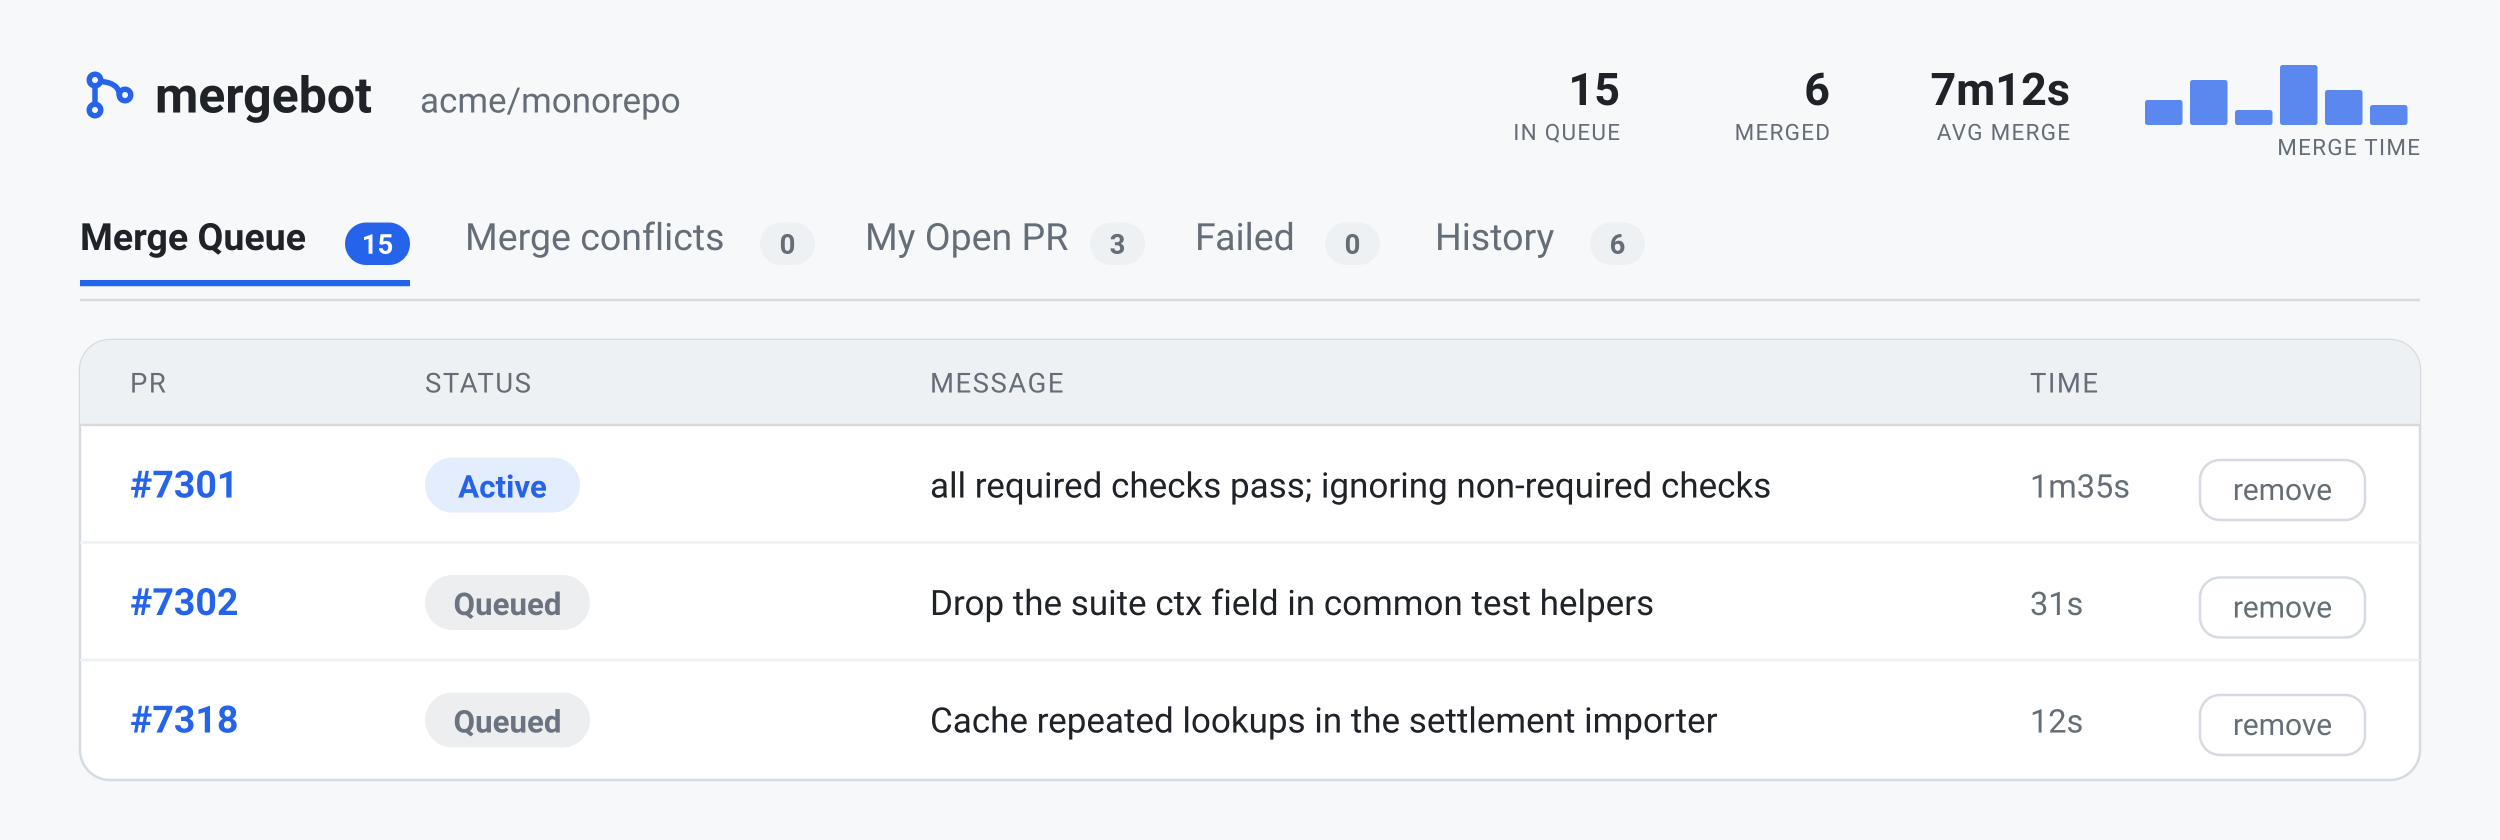
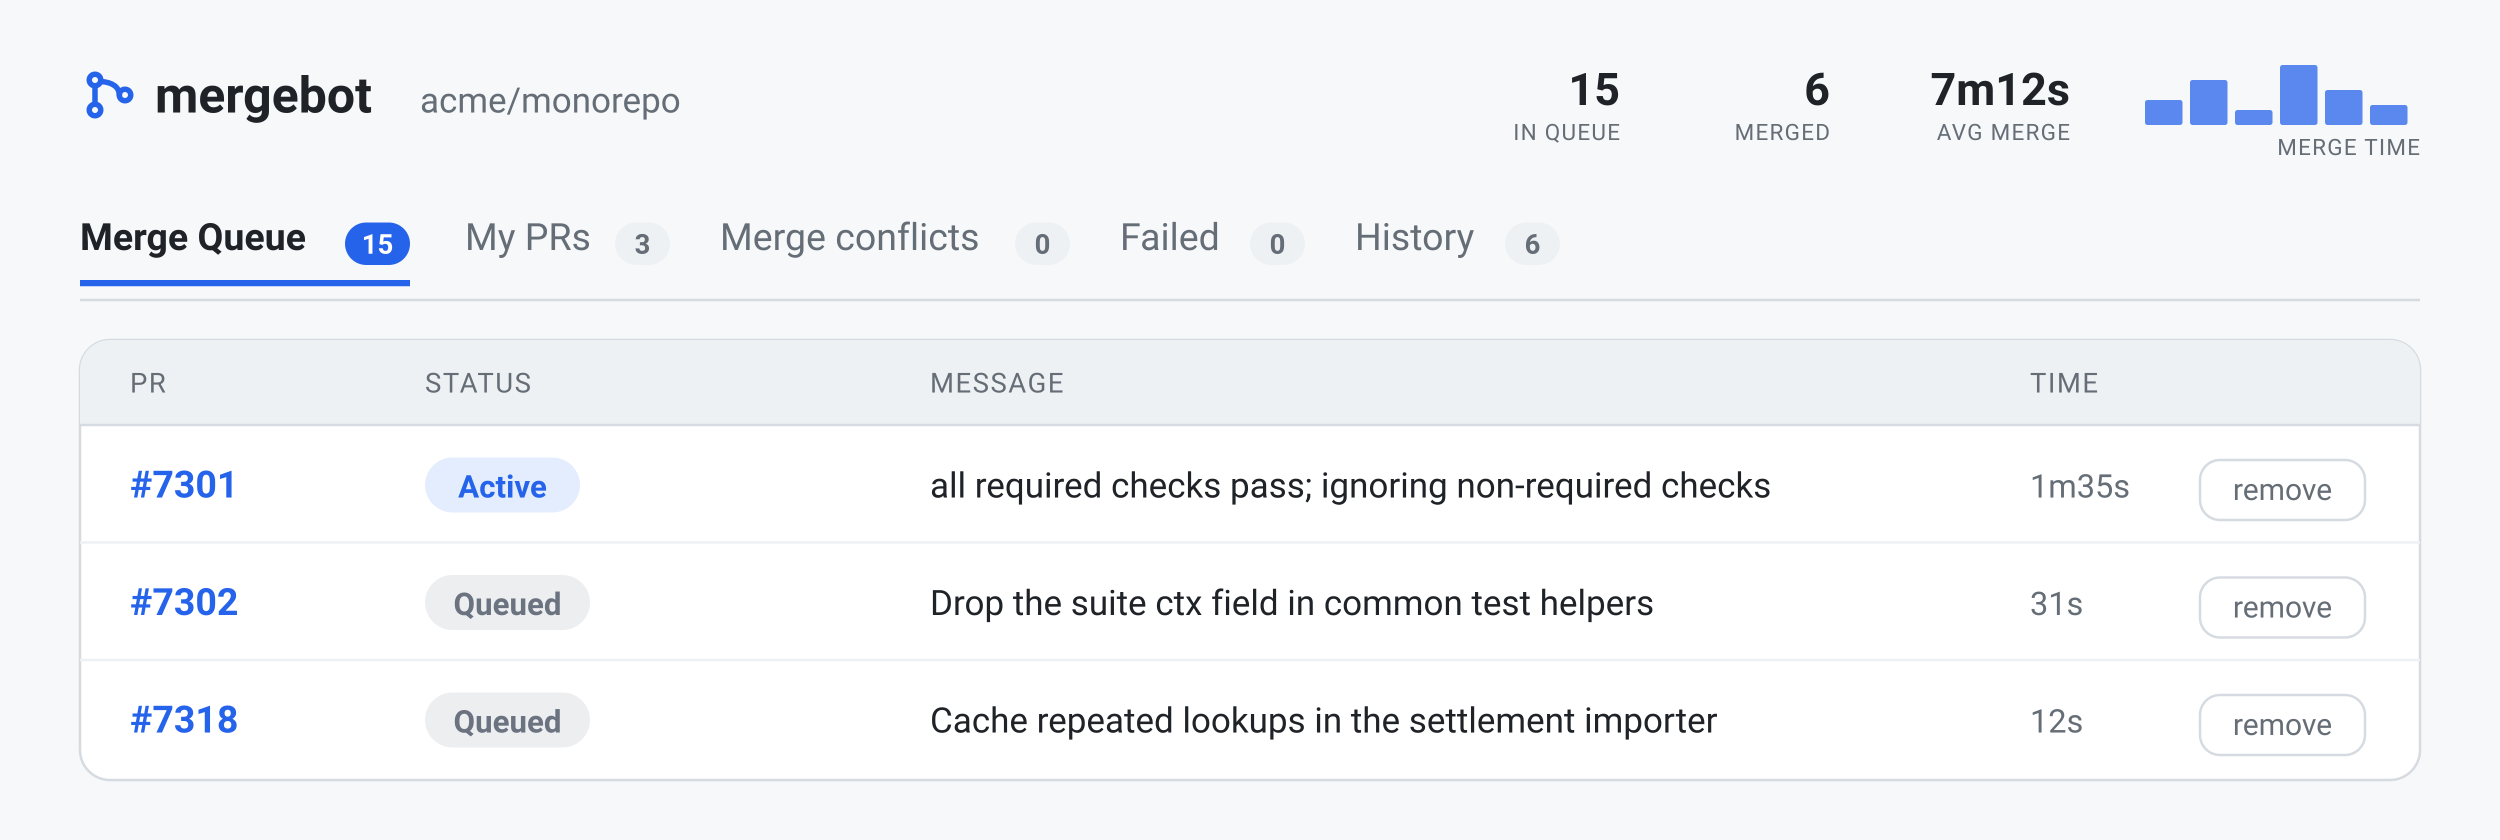
<svg xmlns="http://www.w3.org/2000/svg" viewBox="0 0 1000 336" font-family="-apple-system, system-ui, 'Segoe UI', Roboto, sans-serif">
  <rect width="1000" height="336" fill="#f6f8fa" />
  <g transform="translate(32,26)" fill="none" stroke="#2563eb" stroke-width="2.2" stroke-linecap="round" stroke-linejoin="round">
    <circle cx="6" cy="6" r="2.3" />
    <circle cx="6" cy="18" r="2.3" />
    <circle cx="18" cy="12" r="2.3" />
    <path d="M6 8.3v7.4" />
    <path d="M8.3 6.6c5 .3 7.3 2.4 7.5 5.4" />
  </g>
  <text x="62" y="45" font-size="20" font-weight="600" fill="#1f2328">mergebot</text>
  <text x="168" y="45" font-size="14" fill="#656d76">acme/monorepo</text>
  <g text-anchor="end">
    <text x="648" y="42" font-size="18" font-weight="600" fill="#1f2328">15</text>
    <text x="732" y="42" font-size="18" font-weight="600" fill="#1f2328">6</text>
    <text x="828" y="42" font-size="18" font-weight="600" fill="#1f2328">7m12s</text>
    <text x="648" y="56" font-size="9" fill="#656d76" letter-spacing="0.5">IN QUEUE</text>
    <text x="732" y="56" font-size="9" fill="#656d76" letter-spacing="0.5">MERGED</text>
    <text x="828" y="56" font-size="9" fill="#656d76" letter-spacing="0.5">AVG MERGE</text>
  </g>
  <g transform="translate(858,24)" fill="#2563eb" opacity="0.75">
    <rect x="0" y="16" width="15" height="10" rx="1" />
    <rect x="18" y="8" width="15" height="18" rx="1" />
    <rect x="36" y="20" width="15" height="6" rx="1" />
    <rect x="54" y="2" width="15" height="24" rx="1" />
    <rect x="72" y="12" width="15" height="14" rx="1" />
    <rect x="90" y="18" width="15" height="8" rx="1" />
  </g>
  <text x="968" y="62" text-anchor="end" font-size="9" fill="#656d76" letter-spacing="0.5">MERGE TIME</text>
  <g font-size="15">
    <text x="32" y="100" font-weight="600" fill="#1f2328">Merge Queue</text>
    <rect x="138" y="89" width="26" height="17" rx="8.5" fill="#2563eb" />
    <text x="151" y="101.5" text-anchor="middle" font-size="11" font-weight="600" fill="#fff">15</text>
-     <text x="186" y="100" fill="#656d76">Merge conflicts</text>
-     <rect x="304" y="89" width="22" height="17" rx="8.5" fill="#eef1f4" />
-     <text x="315" y="101.5" text-anchor="middle" font-size="11" font-weight="600" fill="#656d76">0</text>
-     <text x="346" y="100" fill="#656d76">My Open PR</text>
-     <rect x="436" y="89" width="22" height="17" rx="8.5" fill="#eef1f4" />
-     <text x="447" y="101.5" text-anchor="middle" font-size="11" font-weight="600" fill="#656d76">3</text>
-     <text x="478" y="100" fill="#656d76">Failed</text>
-     <rect x="530" y="89" width="22" height="17" rx="8.5" fill="#eef1f4" />
-     <text x="541" y="101.5" text-anchor="middle" font-size="11" font-weight="600" fill="#656d76">0</text>
-     <text x="574" y="100" fill="#656d76">History</text>
-     <rect x="636" y="89" width="22" height="17" rx="8.5" fill="#eef1f4" />
-     <text x="647" y="101.5" text-anchor="middle" font-size="11" font-weight="600" fill="#656d76">6</text>
+     <text x="186" y="100" fill="#656d76">My PRs</text>
+     <rect x="246" y="89" width="22" height="17" rx="8.5" fill="#eef1f4" />
+     <text x="257" y="101.5" text-anchor="middle" font-size="11" font-weight="600" fill="#656d76">3</text>
+     <text x="288" y="100" fill="#656d76">Merge conflicts</text>
+     <rect x="406" y="89" width="22" height="17" rx="8.5" fill="#eef1f4" />
+     <text x="417" y="101.5" text-anchor="middle" font-size="11" font-weight="600" fill="#656d76">0</text>
+     <text x="448" y="100" fill="#656d76">Failed</text>
+     <rect x="500" y="89" width="22" height="17" rx="8.5" fill="#eef1f4" />
+     <text x="511" y="101.5" text-anchor="middle" font-size="11" font-weight="600" fill="#656d76">0</text>
+     <text x="542" y="100" fill="#656d76">History</text>
+     <rect x="602" y="89" width="22" height="17" rx="8.5" fill="#eef1f4" />
+     <text x="613" y="101.5" text-anchor="middle" font-size="11" font-weight="600" fill="#656d76">6</text>
  </g>
  <rect x="32" y="112" width="132" height="2.5" fill="#2563eb" />
  <line x1="32" y1="120" x2="968" y2="120" stroke="#d6dbe1" />
  <rect x="32" y="136" width="936" height="176" rx="12" fill="#ffffff" stroke="#d6dbe1" />
  <path d="M44 136 H956 a12 12 0 0 1 12 12 V170 H32 V148 a12 12 0 0 1 12 -12 Z" fill="#eef1f4" />
  <line x1="32" y1="170" x2="968" y2="170" stroke="#d6dbe1" />
  <g font-size="11" fill="#656d76" letter-spacing="0.6">
    <text x="52" y="157">PR</text>
    <text x="170" y="157">STATUS</text>
    <text x="372" y="157">MESSAGE</text>
    <text x="812" y="157">TIME</text>
  </g>
  <g font-size="15">
    <text x="52" y="199" font-weight="600" fill="#2563eb">#7301</text>
    <rect x="170" y="183" width="62" height="22" rx="11" fill="#e4edfd" />
    <text x="201" y="199" text-anchor="middle" font-size="12.5" font-weight="600" fill="#2563eb">Active</text>
    <text x="372" y="199" font-size="14" fill="#1f2328">all required checks pass; ignoring non-required checks</text>
    <text x="812" y="199" font-size="13" fill="#656d76">1m35s</text>
    <rect x="880" y="184" width="66" height="24" rx="8" fill="none" stroke="#d6dbe1" />
    <text x="913" y="200" text-anchor="middle" font-size="12" fill="#656d76">remove</text>
    <line x1="32" y1="217" x2="968" y2="217" stroke="#eef1f4" />
    <text x="52" y="246" font-weight="600" fill="#2563eb">#7302</text>
    <rect x="170" y="230" width="66" height="22" rx="11" fill="#edeef0" />
    <text x="203" y="246" text-anchor="middle" font-size="12.5" font-weight="600" fill="#6b7280">Queued</text>
    <text x="372" y="246" font-size="14" fill="#1f2328">Drop the suite ctx field in common test helpers</text>
    <text x="812" y="246" font-size="13" fill="#656d76">31s</text>
    <rect x="880" y="231" width="66" height="24" rx="8" fill="none" stroke="#d6dbe1" />
    <text x="913" y="247" text-anchor="middle" font-size="12" fill="#656d76">remove</text>
    <line x1="32" y1="264" x2="968" y2="264" stroke="#eef1f4" />
    <text x="52" y="293" font-weight="600" fill="#2563eb">#7318</text>
    <rect x="170" y="277" width="66" height="22" rx="11" fill="#edeef0" />
    <text x="203" y="293" text-anchor="middle" font-size="12.5" font-weight="600" fill="#6b7280">Queued</text>
    <text x="372" y="293" font-size="14" fill="#1f2328">Cache repeated lookups in the settlement importer</text>
    <text x="812" y="293" font-size="13" fill="#656d76">12s</text>
    <rect x="880" y="278" width="66" height="24" rx="8" fill="none" stroke="#d6dbe1" />
    <text x="913" y="294" text-anchor="middle" font-size="12" fill="#656d76">remove</text>
  </g>
</svg>
